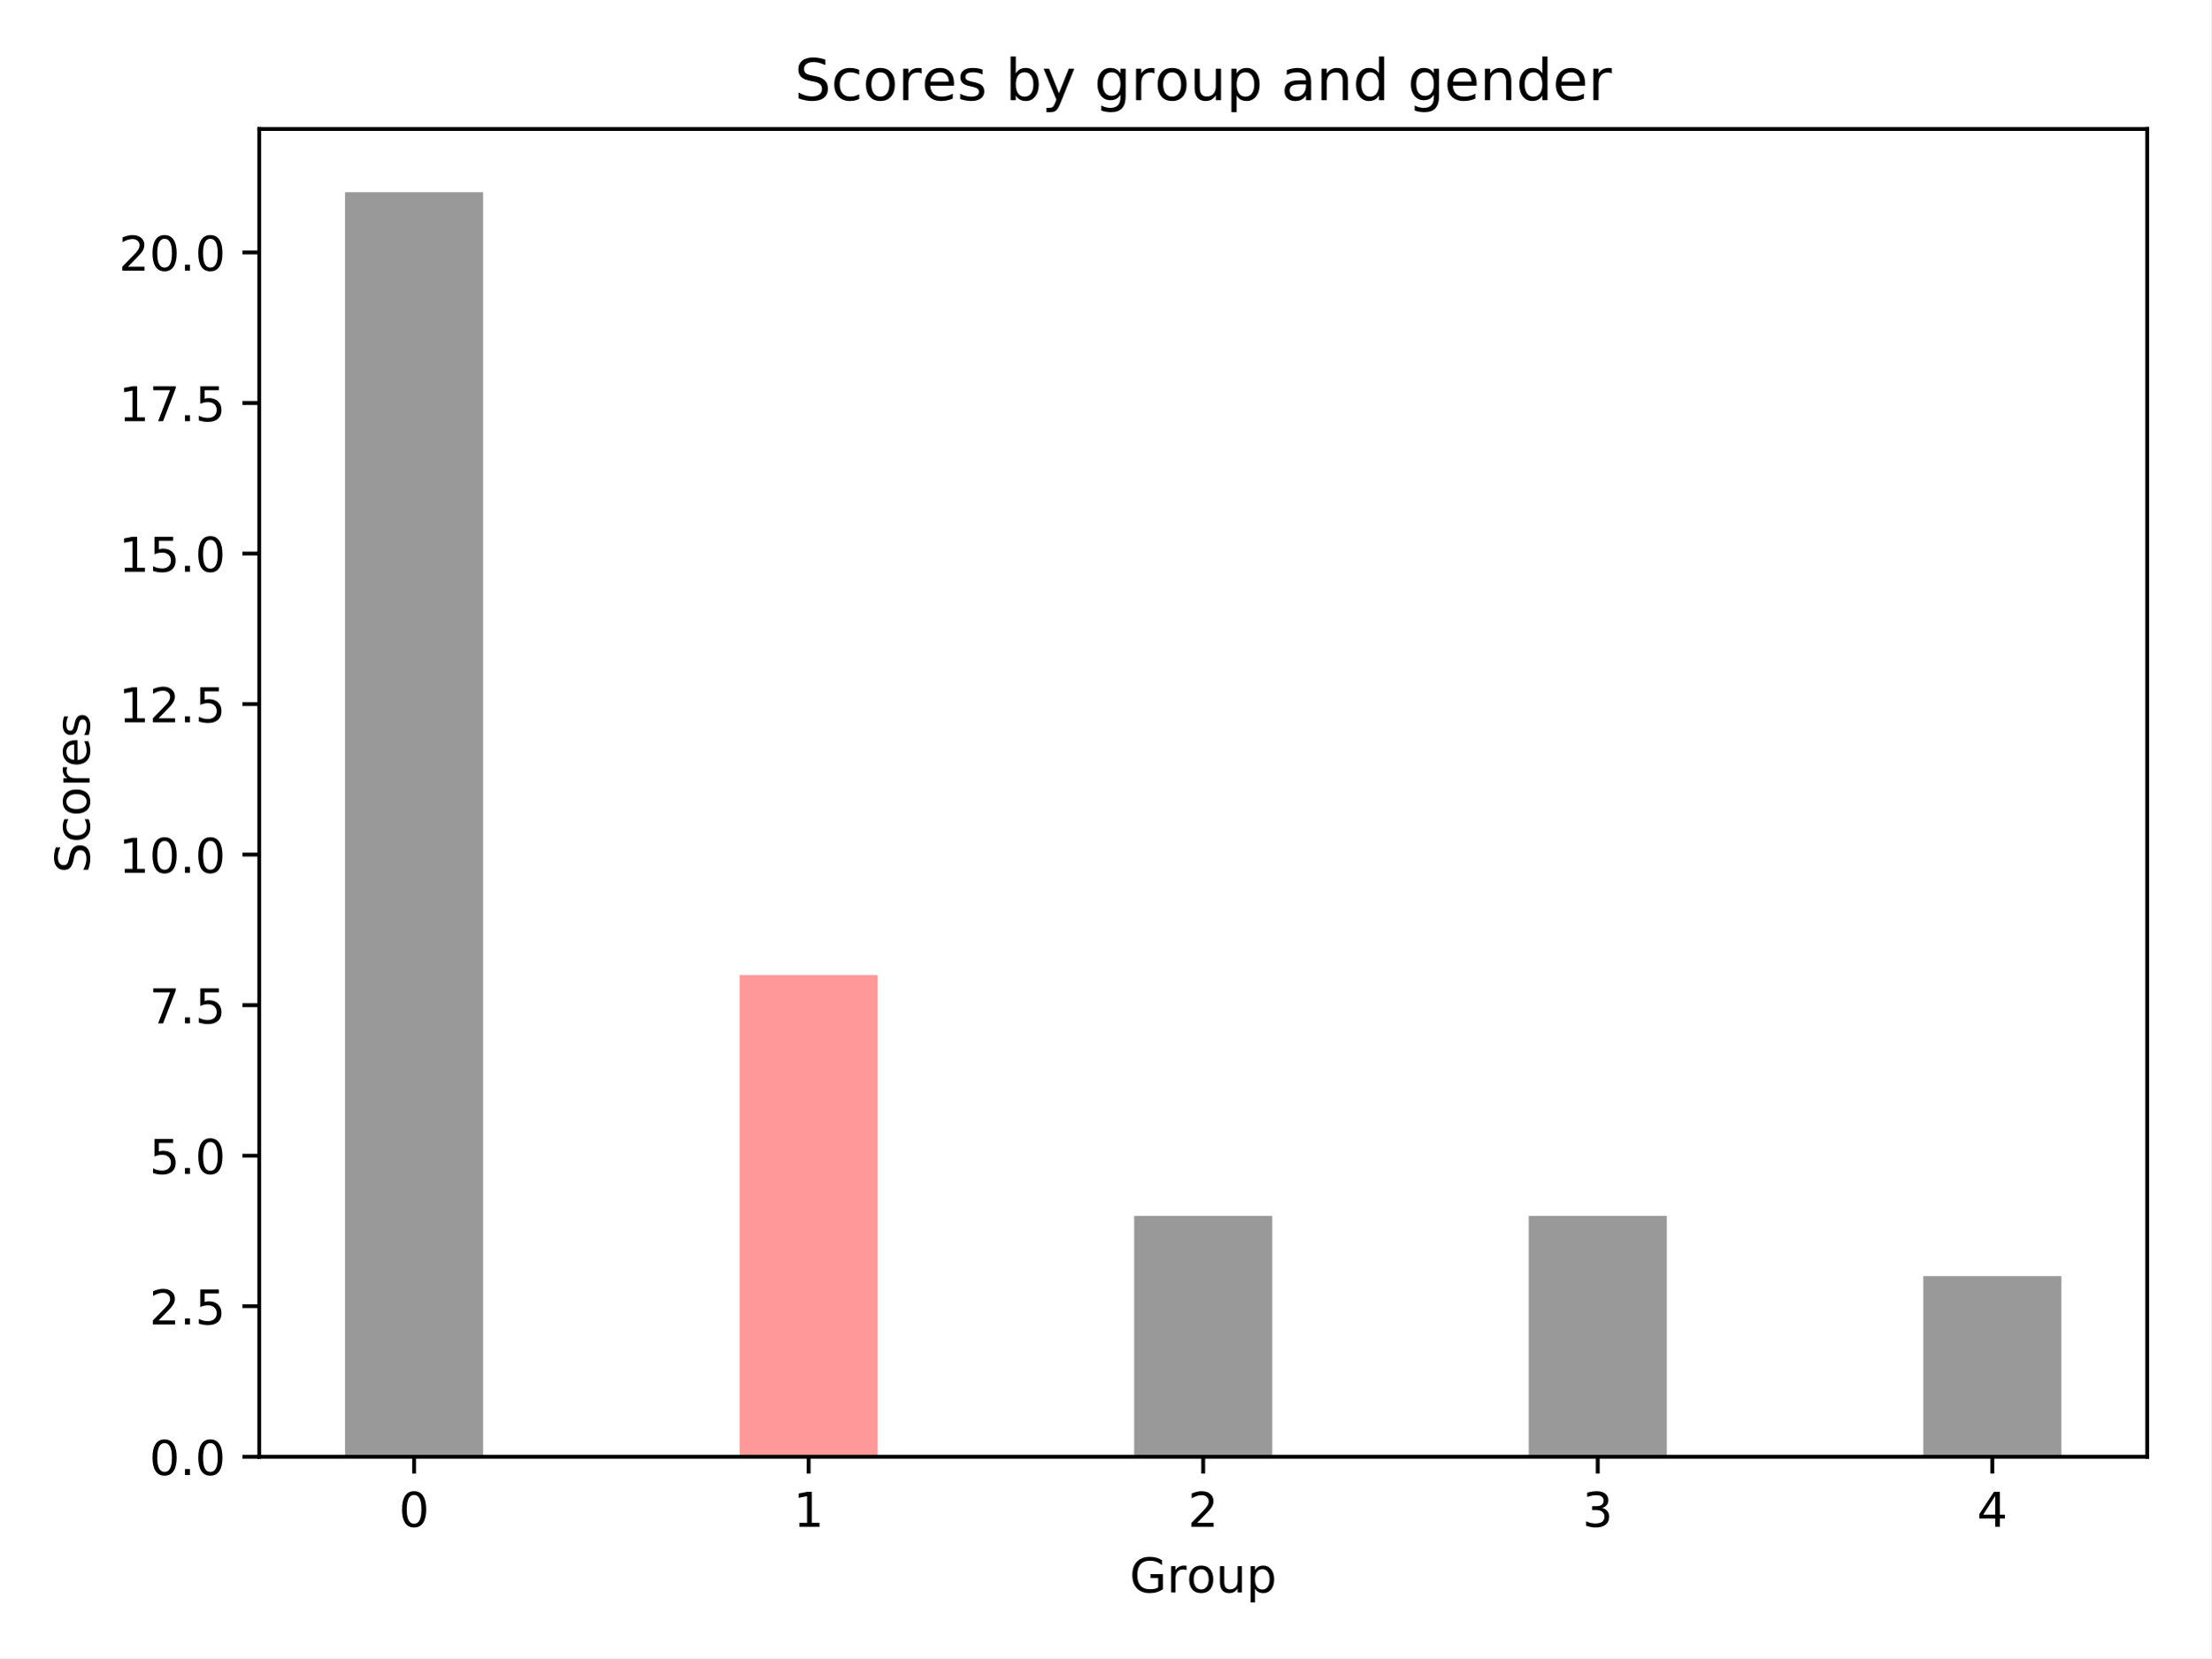
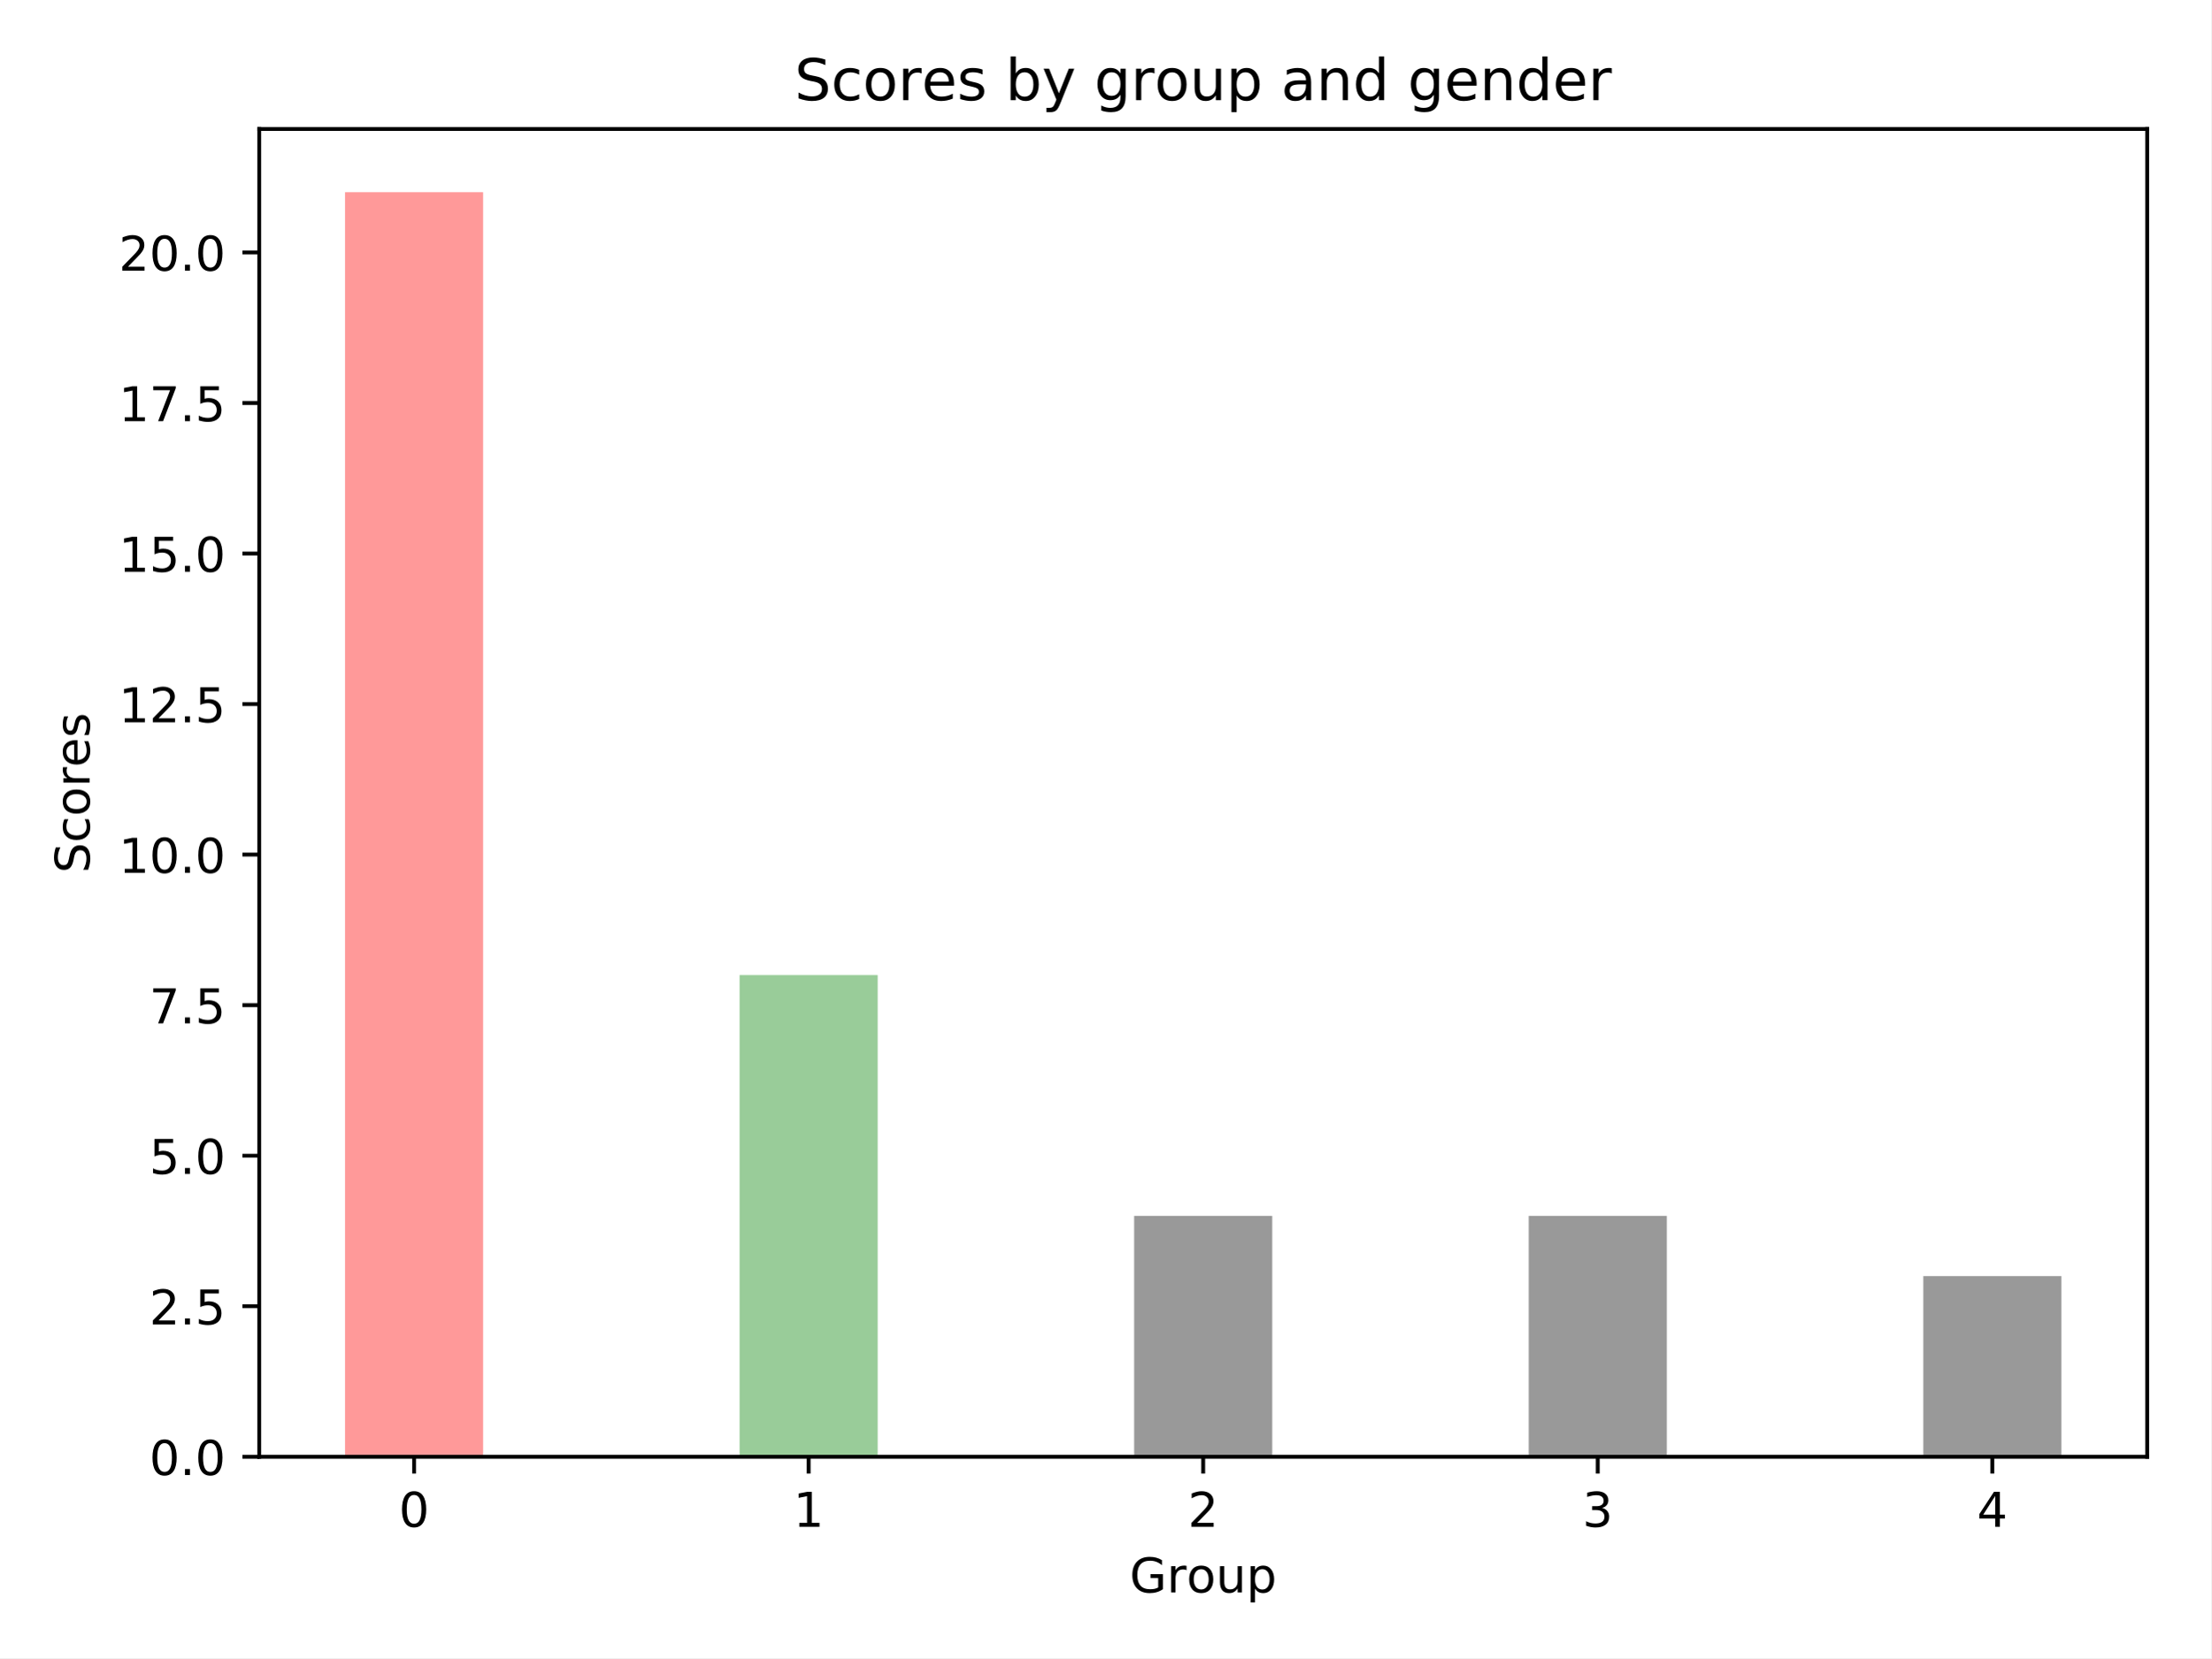
<svg xmlns="http://www.w3.org/2000/svg" xmlns:xlink="http://www.w3.org/1999/xlink" height="345.6pt" version="1.1" viewBox="0 0 460.8 345.6" width="460.8pt">
  <defs>
    <style type="text/css">
*{stroke-linecap:butt;stroke-linejoin:round;}
  </style>
  </defs>
  <g id="figure_1">
    <g id="patch_1">
      <path d="M 0 345.6  L 460.8 345.6  L 460.8 0  L 0 0  z " style="fill:#ffffff;" />
    </g>
    <g id="axes_1">
      <g id="patch_2">
        <path d="M 54.02 303.64  L 447.48 303.64  L 447.48 26.88  L 54.02 26.88  z " style="fill:#ffffff;" />
      </g>
      <g id="patch_3">
-         <path clip-path="url(#pb2e9d1b3e1)" d="M 71.905 303.64  L 100.684 303.64  L 100.684 40.059  L 71.905 40.059  z " style="opacity:0.4;" />
+         <path clip-path="url(#p3d404ba3eb)" d="M 71.905 303.64  L 100.684 303.64  L 100.684 40.059  L 71.905 40.059  z " style="fill:#ff0000;opacity:0.4;" />
      </g>
      <g id="patch_4">
-         <path clip-path="url(#pb2e9d1b3e1)" d="M 154.132 303.64  L 182.912 303.64  L 182.912 203.228  L 154.132 203.228  z " style="fill:#ff0000;opacity:0.4;" />
+         <path clip-path="url(#p3d404ba3eb)" d="M 154.132 303.64  L 182.912 303.64  L 182.912 203.228  L 154.132 203.228  z " style="fill:#008000;opacity:0.4;" />
      </g>
      <g id="patch_5">
-         <path clip-path="url(#pb2e9d1b3e1)" d="M 236.36 303.64  L 265.14 303.64  L 265.14 253.434  L 236.36 253.434  z " style="opacity:0.4;" />
+         <path clip-path="url(#p3d404ba3eb)" d="M 236.36 303.64  L 265.14 303.64  L 265.14 253.434  L 236.36 253.434  z " style="opacity:0.4;" />
      </g>
      <g id="patch_6">
-         <path clip-path="url(#pb2e9d1b3e1)" d="M 318.588 303.64  L 347.368 303.64  L 347.368 253.434  L 318.588 253.434  z " style="opacity:0.4;" />
+         <path clip-path="url(#p3d404ba3eb)" d="M 318.588 303.64  L 347.368 303.64  L 347.368 253.434  L 318.588 253.434  z " style="opacity:0.4;" />
      </g>
      <g id="patch_7">
-         <path clip-path="url(#pb2e9d1b3e1)" d="M 400.816 303.64  L 429.595 303.64  L 429.595 265.986  L 400.816 265.986  z " style="opacity:0.4;" />
+         <path clip-path="url(#p3d404ba3eb)" d="M 400.816 303.64  L 429.595 303.64  L 429.595 265.986  L 400.816 265.986  z " style="opacity:0.4;" />
      </g>
      <g id="matplotlib.axis_1">
        <g id="xtick_1">
          <g id="line2d_1">
            <defs>
-               <path d="M 0 0  L 0 3.5  " id="me69d4f76ec" style="stroke:#000000;stroke-width:0.8;" />
-             </defs>
-             <g>
-               <use style="stroke:#000000;stroke-width:0.8;" x="86.294" xlink:href="#me69d4f76ec" y="303.64" />
+               <path d="M 0 0  L 0 3.5  " id="m48863c946a" style="stroke:#000000;stroke-width:0.8;" />
+             </defs>
+             <g>
+               <use style="stroke:#000000;stroke-width:0.8;" x="86.294" xlink:href="#m48863c946a" y="303.64" />
            </g>
          </g>
          <g id="text_1">
            <defs>
              <path d="M 31.781 66.406  Q 24.172 66.406 20.328 58.906  Q 16.5 51.422 16.5 36.375  Q 16.5 21.391 20.328 13.891  Q 24.172 6.391 31.781 6.391  Q 39.453 6.391 43.281 13.891  Q 47.125 21.391 47.125 36.375  Q 47.125 51.422 43.281 58.906  Q 39.453 66.406 31.781 66.406  z M 31.781 74.219  Q 44.047 74.219 50.516 64.516  Q 56.984 54.828 56.984 36.375  Q 56.984 17.969 50.516 8.266  Q 44.047 -1.422 31.781 -1.422  Q 19.531 -1.422 13.062 8.266  Q 6.594 17.969 6.594 36.375  Q 6.594 54.828 13.062 64.516  Q 19.531 74.219 31.781 74.219  z " id="DejaVuSans-48" />
            </defs>
            <g transform="translate(83.11316 318.2384)scale(0.1 -0.1)">
              <use xlink:href="#DejaVuSans-48" />
            </g>
          </g>
        </g>
        <g id="xtick_2">
          <g id="line2d_2">
            <g>
-               <use style="stroke:#000000;stroke-width:0.8;" x="168.522" xlink:href="#me69d4f76ec" y="303.64" />
+               <use style="stroke:#000000;stroke-width:0.8;" x="168.522" xlink:href="#m48863c946a" y="303.64" />
            </g>
          </g>
          <g id="text_2">
            <defs>
              <path d="M 12.406 8.297  L 28.516 8.297  L 28.516 63.922  L 10.984 60.406  L 10.984 69.391  L 28.422 72.906  L 38.281 72.906  L 38.281 8.297  L 54.391 8.297  L 54.391 0  L 12.406 0  z " id="DejaVuSans-49" />
            </defs>
            <g transform="translate(165.341 318.2384)scale(0.1 -0.1)">
              <use xlink:href="#DejaVuSans-49" />
            </g>
          </g>
        </g>
        <g id="xtick_3">
          <g id="line2d_3">
            <g>
-               <use style="stroke:#000000;stroke-width:0.8;" x="250.75" xlink:href="#me69d4f76ec" y="303.64" />
+               <use style="stroke:#000000;stroke-width:0.8;" x="250.75" xlink:href="#m48863c946a" y="303.64" />
            </g>
          </g>
          <g id="text_3">
            <defs>
              <path d="M 19.188 8.297  L 53.609 8.297  L 53.609 0  L 7.328 0  L 7.328 8.297  Q 12.938 14.109 22.625 23.891  Q 32.328 33.688 34.812 36.531  Q 39.547 41.844 41.422 45.531  Q 43.312 49.219 43.312 52.781  Q 43.312 58.594 39.234 62.25  Q 35.156 65.922 28.609 65.922  Q 23.969 65.922 18.812 64.312  Q 13.672 62.703 7.812 59.422  L 7.812 69.391  Q 13.766 71.781 18.938 73  Q 24.125 74.219 28.422 74.219  Q 39.75 74.219 46.484 68.547  Q 53.219 62.891 53.219 53.422  Q 53.219 48.922 51.531 44.891  Q 49.859 40.875 45.406 35.406  Q 44.188 33.984 37.641 27.219  Q 31.109 20.453 19.188 8.297  z " id="DejaVuSans-50" />
            </defs>
            <g transform="translate(247.5687 318.2384)scale(0.1 -0.1)">
              <use xlink:href="#DejaVuSans-50" />
            </g>
          </g>
        </g>
        <g id="xtick_4">
          <g id="line2d_4">
            <g>
-               <use style="stroke:#000000;stroke-width:0.8;" x="332.978" xlink:href="#me69d4f76ec" y="303.64" />
+               <use style="stroke:#000000;stroke-width:0.8;" x="332.978" xlink:href="#m48863c946a" y="303.64" />
            </g>
          </g>
          <g id="text_4">
            <defs>
              <path d="M 40.578 39.312  Q 47.656 37.797 51.625 33  Q 55.609 28.219 55.609 21.188  Q 55.609 10.406 48.188 4.484  Q 40.766 -1.422 27.094 -1.422  Q 22.516 -1.422 17.656 -0.516  Q 12.797 0.391 7.625 2.203  L 7.625 11.719  Q 11.719 9.328 16.594 8.109  Q 21.484 6.891 26.812 6.891  Q 36.078 6.891 40.938 10.547  Q 45.797 14.203 45.797 21.188  Q 45.797 27.641 41.281 31.266  Q 36.766 34.906 28.719 34.906  L 20.219 34.906  L 20.219 43.016  L 29.109 43.016  Q 36.375 43.016 40.234 45.922  Q 44.094 48.828 44.094 54.297  Q 44.094 59.906 40.109 62.906  Q 36.141 65.922 28.719 65.922  Q 24.656 65.922 20.016 65.031  Q 15.375 64.156 9.812 62.312  L 9.812 71.094  Q 15.438 72.656 20.344 73.438  Q 25.25 74.219 29.594 74.219  Q 40.828 74.219 47.359 69.109  Q 53.906 64.016 53.906 55.328  Q 53.906 49.266 50.438 45.094  Q 46.969 40.922 40.578 39.312  z " id="DejaVuSans-51" />
            </defs>
            <g transform="translate(329.7965 318.2384)scale(0.1 -0.1)">
              <use xlink:href="#DejaVuSans-51" />
            </g>
          </g>
        </g>
        <g id="xtick_5">
          <g id="line2d_5">
            <g>
-               <use style="stroke:#000000;stroke-width:0.8;" x="415.206" xlink:href="#me69d4f76ec" y="303.64" />
+               <use style="stroke:#000000;stroke-width:0.8;" x="415.206" xlink:href="#m48863c946a" y="303.64" />
            </g>
          </g>
          <g id="text_5">
            <defs>
              <path d="M 37.797 64.312  L 12.891 25.391  L 37.797 25.391  z M 35.203 72.906  L 47.609 72.906  L 47.609 25.391  L 58.016 25.391  L 58.016 17.188  L 47.609 17.188  L 47.609 0  L 37.797 0  L 37.797 17.188  L 4.891 17.188  L 4.891 26.703  z " id="DejaVuSans-52" />
            </defs>
            <g transform="translate(412.0243 318.2384)scale(0.1 -0.1)">
              <use xlink:href="#DejaVuSans-52" />
            </g>
          </g>
        </g>
        <g id="text_6">
          <defs>
            <path d="M 59.516 10.406  L 59.516 29.984  L 43.406 29.984  L 43.406 38.094  L 69.281 38.094  L 69.281 6.781  Q 63.578 2.734 56.688 0.656  Q 49.812 -1.422 42 -1.422  Q 24.906 -1.422 15.25 8.562  Q 5.609 18.562 5.609 36.375  Q 5.609 54.25 15.25 64.234  Q 24.906 74.219 42 74.219  Q 49.125 74.219 55.547 72.453  Q 61.969 70.703 67.391 67.281  L 67.391 56.781  Q 61.922 61.422 55.766 63.766  Q 49.609 66.109 42.828 66.109  Q 29.438 66.109 22.719 58.641  Q 16.016 51.172 16.016 36.375  Q 16.016 21.625 22.719 14.156  Q 29.438 6.688 42.828 6.688  Q 48.047 6.688 52.141 7.594  Q 56.25 8.5 59.516 10.406  z " id="DejaVuSans-71" />
            <path d="M 41.109 46.297  Q 39.594 47.172 37.812 47.578  Q 36.031 48 33.891 48  Q 26.266 48 22.188 43.047  Q 18.109 38.094 18.109 28.812  L 18.109 0  L 9.078 0  L 9.078 54.688  L 18.109 54.688  L 18.109 46.188  Q 20.953 51.172 25.484 53.578  Q 30.031 56 36.531 56  Q 37.453 56 38.578 55.875  Q 39.703 55.766 41.062 55.516  z " id="DejaVuSans-114" />
            <path d="M 30.609 48.391  Q 23.391 48.391 19.188 42.75  Q 14.984 37.109 14.984 27.297  Q 14.984 17.484 19.156 11.844  Q 23.344 6.203 30.609 6.203  Q 37.797 6.203 41.984 11.859  Q 46.188 17.531 46.188 27.297  Q 46.188 37.016 41.984 42.703  Q 37.797 48.391 30.609 48.391  z M 30.609 56  Q 42.328 56 49.016 48.375  Q 55.719 40.766 55.719 27.297  Q 55.719 13.875 49.016 6.219  Q 42.328 -1.422 30.609 -1.422  Q 18.844 -1.422 12.172 6.219  Q 5.516 13.875 5.516 27.297  Q 5.516 40.766 12.172 48.375  Q 18.844 56 30.609 56  z " id="DejaVuSans-111" />
            <path d="M 8.5 21.578  L 8.5 54.688  L 17.484 54.688  L 17.484 21.922  Q 17.484 14.156 20.5 10.266  Q 23.531 6.391 29.594 6.391  Q 36.859 6.391 41.078 11.031  Q 45.312 15.672 45.312 23.688  L 45.312 54.688  L 54.297 54.688  L 54.297 0  L 45.312 0  L 45.312 8.406  Q 42.047 3.422 37.719 1  Q 33.406 -1.422 27.688 -1.422  Q 18.266 -1.422 13.375 4.438  Q 8.5 10.297 8.5 21.578  z M 31.109 56  z " id="DejaVuSans-117" />
            <path d="M 18.109 8.203  L 18.109 -20.797  L 9.078 -20.797  L 9.078 54.688  L 18.109 54.688  L 18.109 46.391  Q 20.953 51.266 25.266 53.625  Q 29.594 56 35.594 56  Q 45.562 56 51.781 48.094  Q 58.016 40.188 58.016 27.297  Q 58.016 14.406 51.781 6.484  Q 45.562 -1.422 35.594 -1.422  Q 29.594 -1.422 25.266 0.953  Q 20.953 3.328 18.109 8.203  z M 48.688 27.297  Q 48.688 37.203 44.609 42.844  Q 40.531 48.484 33.406 48.484  Q 26.266 48.484 22.188 42.844  Q 18.109 37.203 18.109 27.297  Q 18.109 17.391 22.188 11.75  Q 26.266 6.109 33.406 6.109  Q 40.531 6.109 44.609 11.75  Q 48.688 17.391 48.688 27.297  z " id="DejaVuSans-112" />
          </defs>
          <g transform="translate(235.4195 331.9166)scale(0.1 -0.1)">
            <use xlink:href="#DejaVuSans-71" />
            <use x="77.49" xlink:href="#DejaVuSans-114" />
            <use x="118.572" xlink:href="#DejaVuSans-111" />
            <use x="179.754" xlink:href="#DejaVuSans-117" />
            <use x="243.133" xlink:href="#DejaVuSans-112" />
          </g>
        </g>
      </g>
      <g id="matplotlib.axis_2">
        <g id="ytick_1">
          <g id="line2d_6">
            <defs>
-               <path d="M 0 0  L -3.5 0  " id="m50f333e792" style="stroke:#000000;stroke-width:0.8;" />
-             </defs>
-             <g>
-               <use style="stroke:#000000;stroke-width:0.8;" x="54.02" xlink:href="#m50f333e792" y="303.64" />
+               <path d="M 0 0  L -3.5 0  " id="m5d84764456" style="stroke:#000000;stroke-width:0.8;" />
+             </defs>
+             <g>
+               <use style="stroke:#000000;stroke-width:0.8;" x="54.02" xlink:href="#m5d84764456" y="303.64" />
            </g>
          </g>
          <g id="text_7">
            <defs>
              <path d="M 10.688 12.406  L 21 12.406  L 21 0  L 10.688 0  z " id="DejaVuSans-46" />
            </defs>
            <g transform="translate(31.11688 307.4392)scale(0.1 -0.1)">
              <use xlink:href="#DejaVuSans-48" />
              <use x="63.623" xlink:href="#DejaVuSans-46" />
              <use x="95.41" xlink:href="#DejaVuSans-48" />
            </g>
          </g>
        </g>
        <g id="ytick_2">
          <g id="line2d_7">
            <g>
-               <use style="stroke:#000000;stroke-width:0.8;" x="54.02" xlink:href="#m50f333e792" y="272.261" />
+               <use style="stroke:#000000;stroke-width:0.8;" x="54.02" xlink:href="#m5d84764456" y="272.261" />
            </g>
          </g>
          <g id="text_8">
            <defs>
              <path d="M 10.797 72.906  L 49.516 72.906  L 49.516 64.594  L 19.828 64.594  L 19.828 46.734  Q 21.969 47.469 24.109 47.828  Q 26.266 48.188 28.422 48.188  Q 40.625 48.188 47.75 41.5  Q 54.891 34.812 54.891 23.391  Q 54.891 11.625 47.562 5.094  Q 40.234 -1.422 26.906 -1.422  Q 22.312 -1.422 17.547 -0.641  Q 12.797 0.141 7.719 1.703  L 7.719 11.625  Q 12.109 9.234 16.797 8.062  Q 21.484 6.891 26.703 6.891  Q 35.156 6.891 40.078 11.328  Q 45.016 15.766 45.016 23.391  Q 45.016 31 40.078 35.438  Q 35.156 39.891 26.703 39.891  Q 22.75 39.891 18.812 39.016  Q 14.891 38.141 10.797 36.281  z " id="DejaVuSans-53" />
            </defs>
            <g transform="translate(31.11688 276.0605)scale(0.1 -0.1)">
              <use xlink:href="#DejaVuSans-50" />
              <use x="63.623" xlink:href="#DejaVuSans-46" />
              <use x="95.41" xlink:href="#DejaVuSans-53" />
            </g>
          </g>
        </g>
        <g id="ytick_3">
          <g id="line2d_8">
            <g>
-               <use style="stroke:#000000;stroke-width:0.8;" x="54.02" xlink:href="#m50f333e792" y="240.883" />
+               <use style="stroke:#000000;stroke-width:0.8;" x="54.02" xlink:href="#m5d84764456" y="240.883" />
            </g>
          </g>
          <g id="text_9">
            <g transform="translate(31.11688 244.6818)scale(0.1 -0.1)">
              <use xlink:href="#DejaVuSans-53" />
              <use x="63.623" xlink:href="#DejaVuSans-46" />
              <use x="95.41" xlink:href="#DejaVuSans-48" />
            </g>
          </g>
        </g>
        <g id="ytick_4">
          <g id="line2d_9">
            <g>
-               <use style="stroke:#000000;stroke-width:0.8;" x="54.02" xlink:href="#m50f333e792" y="209.504" />
+               <use style="stroke:#000000;stroke-width:0.8;" x="54.02" xlink:href="#m5d84764456" y="209.504" />
            </g>
          </g>
          <g id="text_10">
            <defs>
              <path d="M 8.203 72.906  L 55.078 72.906  L 55.078 68.703  L 28.609 0  L 18.312 0  L 43.219 64.594  L 8.203 64.594  z " id="DejaVuSans-55" />
            </defs>
            <g transform="translate(31.11688 213.3032)scale(0.1 -0.1)">
              <use xlink:href="#DejaVuSans-55" />
              <use x="63.623" xlink:href="#DejaVuSans-46" />
              <use x="95.41" xlink:href="#DejaVuSans-53" />
            </g>
          </g>
        </g>
        <g id="ytick_5">
          <g id="line2d_10">
            <g>
-               <use style="stroke:#000000;stroke-width:0.8;" x="54.02" xlink:href="#m50f333e792" y="178.125" />
+               <use style="stroke:#000000;stroke-width:0.8;" x="54.02" xlink:href="#m5d84764456" y="178.125" />
            </g>
          </g>
          <g id="text_11">
            <g transform="translate(24.75437 181.9245)scale(0.1 -0.1)">
              <use xlink:href="#DejaVuSans-49" />
              <use x="63.623" xlink:href="#DejaVuSans-48" />
              <use x="127.246" xlink:href="#DejaVuSans-46" />
              <use x="159.033" xlink:href="#DejaVuSans-48" />
            </g>
          </g>
        </g>
        <g id="ytick_6">
          <g id="line2d_11">
            <g>
-               <use style="stroke:#000000;stroke-width:0.8;" x="54.02" xlink:href="#m50f333e792" y="146.747" />
+               <use style="stroke:#000000;stroke-width:0.8;" x="54.02" xlink:href="#m5d84764456" y="146.747" />
            </g>
          </g>
          <g id="text_12">
            <g transform="translate(24.75437 150.5458)scale(0.1 -0.1)">
              <use xlink:href="#DejaVuSans-49" />
              <use x="63.623" xlink:href="#DejaVuSans-50" />
              <use x="127.246" xlink:href="#DejaVuSans-46" />
              <use x="159.033" xlink:href="#DejaVuSans-53" />
            </g>
          </g>
        </g>
        <g id="ytick_7">
          <g id="line2d_12">
            <g>
-               <use style="stroke:#000000;stroke-width:0.8;" x="54.02" xlink:href="#m50f333e792" y="115.368" />
+               <use style="stroke:#000000;stroke-width:0.8;" x="54.02" xlink:href="#m5d84764456" y="115.368" />
            </g>
          </g>
          <g id="text_13">
            <g transform="translate(24.75437 119.1671)scale(0.1 -0.1)">
              <use xlink:href="#DejaVuSans-49" />
              <use x="63.623" xlink:href="#DejaVuSans-53" />
              <use x="127.246" xlink:href="#DejaVuSans-46" />
              <use x="159.033" xlink:href="#DejaVuSans-48" />
            </g>
          </g>
        </g>
        <g id="ytick_8">
          <g id="line2d_13">
            <g>
-               <use style="stroke:#000000;stroke-width:0.8;" x="54.02" xlink:href="#m50f333e792" y="83.989" />
+               <use style="stroke:#000000;stroke-width:0.8;" x="54.02" xlink:href="#m5d84764456" y="83.989" />
            </g>
          </g>
          <g id="text_14">
            <g transform="translate(24.75437 87.78843)scale(0.1 -0.1)">
              <use xlink:href="#DejaVuSans-49" />
              <use x="63.623" xlink:href="#DejaVuSans-55" />
              <use x="127.246" xlink:href="#DejaVuSans-46" />
              <use x="159.033" xlink:href="#DejaVuSans-53" />
            </g>
          </g>
        </g>
        <g id="ytick_9">
          <g id="line2d_14">
            <g>
-               <use style="stroke:#000000;stroke-width:0.8;" x="54.02" xlink:href="#m50f333e792" y="52.611" />
+               <use style="stroke:#000000;stroke-width:0.8;" x="54.02" xlink:href="#m5d84764456" y="52.611" />
            </g>
          </g>
          <g id="text_15">
            <g transform="translate(24.75437 56.40974)scale(0.1 -0.1)">
              <use xlink:href="#DejaVuSans-50" />
              <use x="63.623" xlink:href="#DejaVuSans-48" />
              <use x="127.246" xlink:href="#DejaVuSans-46" />
              <use x="159.033" xlink:href="#DejaVuSans-48" />
            </g>
          </g>
        </g>
        <g id="text_16">
          <defs>
            <path d="M 53.516 70.516  L 53.516 60.891  Q 47.906 63.578 42.922 64.891  Q 37.938 66.219 33.297 66.219  Q 25.25 66.219 20.875 63.094  Q 16.5 59.969 16.5 54.203  Q 16.5 49.359 19.406 46.891  Q 22.312 44.438 30.422 42.922  L 36.375 41.703  Q 47.406 39.594 52.656 34.297  Q 57.906 29 57.906 20.125  Q 57.906 9.516 50.797 4.047  Q 43.703 -1.422 29.984 -1.422  Q 24.812 -1.422 18.969 -0.25  Q 13.141 0.922 6.891 3.219  L 6.891 13.375  Q 12.891 10.016 18.656 8.297  Q 24.422 6.594 29.984 6.594  Q 38.422 6.594 43.016 9.906  Q 47.609 13.234 47.609 19.391  Q 47.609 24.75 44.312 27.781  Q 41.016 30.812 33.5 32.328  L 27.484 33.5  Q 16.453 35.688 11.516 40.375  Q 6.594 45.062 6.594 53.422  Q 6.594 63.094 13.406 68.656  Q 20.219 74.219 32.172 74.219  Q 37.312 74.219 42.625 73.281  Q 47.953 72.359 53.516 70.516  z " id="DejaVuSans-83" />
            <path d="M 48.781 52.594  L 48.781 44.188  Q 44.969 46.297 41.141 47.344  Q 37.312 48.391 33.406 48.391  Q 24.656 48.391 19.812 42.844  Q 14.984 37.312 14.984 27.297  Q 14.984 17.281 19.812 11.734  Q 24.656 6.203 33.406 6.203  Q 37.312 6.203 41.141 7.25  Q 44.969 8.297 48.781 10.406  L 48.781 2.094  Q 45.016 0.344 40.984 -0.531  Q 36.969 -1.422 32.422 -1.422  Q 20.062 -1.422 12.781 6.344  Q 5.516 14.109 5.516 27.297  Q 5.516 40.672 12.859 48.328  Q 20.219 56 33.016 56  Q 37.156 56 41.109 55.141  Q 45.062 54.297 48.781 52.594  z " id="DejaVuSans-99" />
            <path d="M 56.203 29.594  L 56.203 25.203  L 14.891 25.203  Q 15.484 15.922 20.484 11.062  Q 25.484 6.203 34.422 6.203  Q 39.594 6.203 44.453 7.469  Q 49.312 8.734 54.109 11.281  L 54.109 2.781  Q 49.266 0.734 44.188 -0.344  Q 39.109 -1.422 33.891 -1.422  Q 20.797 -1.422 13.156 6.188  Q 5.516 13.812 5.516 26.812  Q 5.516 40.234 12.766 48.109  Q 20.016 56 32.328 56  Q 43.359 56 49.781 48.891  Q 56.203 41.797 56.203 29.594  z M 47.219 32.234  Q 47.125 39.594 43.094 43.984  Q 39.062 48.391 32.422 48.391  Q 24.906 48.391 20.391 44.141  Q 15.875 39.891 15.188 32.172  z " id="DejaVuSans-101" />
            <path d="M 44.281 53.078  L 44.281 44.578  Q 40.484 46.531 36.375 47.5  Q 32.281 48.484 27.875 48.484  Q 21.188 48.484 17.844 46.438  Q 14.5 44.391 14.5 40.281  Q 14.5 37.156 16.891 35.375  Q 19.281 33.594 26.516 31.984  L 29.594 31.297  Q 39.156 29.25 43.188 25.516  Q 47.219 21.781 47.219 15.094  Q 47.219 7.469 41.188 3.016  Q 35.156 -1.422 24.609 -1.422  Q 20.219 -1.422 15.453 -0.562  Q 10.688 0.297 5.422 2  L 5.422 11.281  Q 10.406 8.688 15.234 7.391  Q 20.062 6.109 24.812 6.109  Q 31.156 6.109 34.562 8.281  Q 37.984 10.453 37.984 14.406  Q 37.984 18.062 35.516 20.016  Q 33.062 21.969 24.703 23.781  L 21.578 24.516  Q 13.234 26.266 9.516 29.906  Q 5.812 33.547 5.812 39.891  Q 5.812 47.609 11.281 51.797  Q 16.75 56 26.812 56  Q 31.781 56 36.172 55.266  Q 40.578 54.547 44.281 53.078  z " id="DejaVuSans-115" />
          </defs>
          <g transform="translate(18.67469 181.978)rotate(-90)scale(0.1 -0.1)">
            <use xlink:href="#DejaVuSans-83" />
            <use x="63.477" xlink:href="#DejaVuSans-99" />
            <use x="118.457" xlink:href="#DejaVuSans-111" />
            <use x="179.639" xlink:href="#DejaVuSans-114" />
            <use x="220.721" xlink:href="#DejaVuSans-101" />
            <use x="282.244" xlink:href="#DejaVuSans-115" />
          </g>
        </g>
      </g>
      <g id="patch_8">
        <path d="M 54.02 303.64  L 54.02 26.88  " style="fill:none;stroke:#000000;stroke-linecap:square;stroke-linejoin:miter;stroke-width:0.8;" />
      </g>
      <g id="patch_9">
        <path d="M 447.48 303.64  L 447.48 26.88  " style="fill:none;stroke:#000000;stroke-linecap:square;stroke-linejoin:miter;stroke-width:0.8;" />
      </g>
      <g id="patch_10">
        <path d="M 54.02 303.64  L 447.48 303.64  " style="fill:none;stroke:#000000;stroke-linecap:square;stroke-linejoin:miter;stroke-width:0.8;" />
      </g>
      <g id="patch_11">
        <path d="M 54.02 26.88  L 447.48 26.88  " style="fill:none;stroke:#000000;stroke-linecap:square;stroke-linejoin:miter;stroke-width:0.8;" />
      </g>
      <g id="text_17">
        <defs>
          <path id="DejaVuSans-32" />
          <path d="M 48.688 27.297  Q 48.688 37.203 44.609 42.844  Q 40.531 48.484 33.406 48.484  Q 26.266 48.484 22.188 42.844  Q 18.109 37.203 18.109 27.297  Q 18.109 17.391 22.188 11.75  Q 26.266 6.109 33.406 6.109  Q 40.531 6.109 44.609 11.75  Q 48.688 17.391 48.688 27.297  z M 18.109 46.391  Q 20.953 51.266 25.266 53.625  Q 29.594 56 35.594 56  Q 45.562 56 51.781 48.094  Q 58.016 40.188 58.016 27.297  Q 58.016 14.406 51.781 6.484  Q 45.562 -1.422 35.594 -1.422  Q 29.594 -1.422 25.266 0.953  Q 20.953 3.328 18.109 8.203  L 18.109 0  L 9.078 0  L 9.078 75.984  L 18.109 75.984  z " id="DejaVuSans-98" />
          <path d="M 32.172 -5.078  Q 28.375 -14.844 24.75 -17.812  Q 21.141 -20.797 15.094 -20.797  L 7.906 -20.797  L 7.906 -13.281  L 13.188 -13.281  Q 16.891 -13.281 18.938 -11.516  Q 21 -9.766 23.484 -3.219  L 25.094 0.875  L 2.984 54.688  L 12.5 54.688  L 29.594 11.922  L 46.688 54.688  L 56.203 54.688  z " id="DejaVuSans-121" />
          <path d="M 45.406 27.984  Q 45.406 37.75 41.375 43.109  Q 37.359 48.484 30.078 48.484  Q 22.859 48.484 18.828 43.109  Q 14.797 37.75 14.797 27.984  Q 14.797 18.266 18.828 12.891  Q 22.859 7.516 30.078 7.516  Q 37.359 7.516 41.375 12.891  Q 45.406 18.266 45.406 27.984  z M 54.391 6.781  Q 54.391 -7.172 48.188 -13.984  Q 42 -20.797 29.203 -20.797  Q 24.469 -20.797 20.266 -20.094  Q 16.062 -19.391 12.109 -17.922  L 12.109 -9.188  Q 16.062 -11.328 19.922 -12.344  Q 23.781 -13.375 27.781 -13.375  Q 36.625 -13.375 41.016 -8.766  Q 45.406 -4.156 45.406 5.172  L 45.406 9.625  Q 42.625 4.781 38.281 2.391  Q 33.938 0 27.875 0  Q 17.828 0 11.672 7.656  Q 5.516 15.328 5.516 27.984  Q 5.516 40.672 11.672 48.328  Q 17.828 56 27.875 56  Q 33.938 56 38.281 53.609  Q 42.625 51.219 45.406 46.391  L 45.406 54.688  L 54.391 54.688  z " id="DejaVuSans-103" />
          <path d="M 34.281 27.484  Q 23.391 27.484 19.188 25  Q 14.984 22.516 14.984 16.5  Q 14.984 11.719 18.141 8.906  Q 21.297 6.109 26.703 6.109  Q 34.188 6.109 38.703 11.406  Q 43.219 16.703 43.219 25.484  L 43.219 27.484  z M 52.203 31.203  L 52.203 0  L 43.219 0  L 43.219 8.297  Q 40.141 3.328 35.547 0.953  Q 30.953 -1.422 24.312 -1.422  Q 15.922 -1.422 10.953 3.297  Q 6 8.016 6 15.922  Q 6 25.141 12.172 29.828  Q 18.359 34.516 30.609 34.516  L 43.219 34.516  L 43.219 35.406  Q 43.219 41.609 39.141 45  Q 35.062 48.391 27.688 48.391  Q 23 48.391 18.547 47.266  Q 14.109 46.141 10.016 43.891  L 10.016 52.203  Q 14.938 54.109 19.578 55.047  Q 24.219 56 28.609 56  Q 40.484 56 46.344 49.844  Q 52.203 43.703 52.203 31.203  z " id="DejaVuSans-97" />
          <path d="M 54.891 33.016  L 54.891 0  L 45.906 0  L 45.906 32.719  Q 45.906 40.484 42.875 44.328  Q 39.844 48.188 33.797 48.188  Q 26.516 48.188 22.312 43.547  Q 18.109 38.922 18.109 30.906  L 18.109 0  L 9.078 0  L 9.078 54.688  L 18.109 54.688  L 18.109 46.188  Q 21.344 51.125 25.703 53.562  Q 30.078 56 35.797 56  Q 45.219 56 50.047 50.172  Q 54.891 44.344 54.891 33.016  z " id="DejaVuSans-110" />
          <path d="M 45.406 46.391  L 45.406 75.984  L 54.391 75.984  L 54.391 0  L 45.406 0  L 45.406 8.203  Q 42.578 3.328 38.25 0.953  Q 33.938 -1.422 27.875 -1.422  Q 17.969 -1.422 11.734 6.484  Q 5.516 14.406 5.516 27.297  Q 5.516 40.188 11.734 48.094  Q 17.969 56 27.875 56  Q 33.938 56 38.25 53.625  Q 42.578 51.266 45.406 46.391  z M 14.797 27.297  Q 14.797 17.391 18.875 11.75  Q 22.953 6.109 30.078 6.109  Q 37.203 6.109 41.297 11.75  Q 45.406 17.391 45.406 27.297  Q 45.406 37.203 41.297 42.844  Q 37.203 48.484 30.078 48.484  Q 22.953 48.484 18.875 42.844  Q 14.797 37.203 14.797 27.297  z " id="DejaVuSans-100" />
        </defs>
        <g transform="translate(165.5847 20.88)scale(0.12 -0.12)">
          <use xlink:href="#DejaVuSans-83" />
          <use x="63.477" xlink:href="#DejaVuSans-99" />
          <use x="118.457" xlink:href="#DejaVuSans-111" />
          <use x="179.639" xlink:href="#DejaVuSans-114" />
          <use x="220.721" xlink:href="#DejaVuSans-101" />
          <use x="282.244" xlink:href="#DejaVuSans-115" />
          <use x="334.344" xlink:href="#DejaVuSans-32" />
          <use x="366.131" xlink:href="#DejaVuSans-98" />
          <use x="429.607" xlink:href="#DejaVuSans-121" />
          <use x="488.787" xlink:href="#DejaVuSans-32" />
          <use x="520.574" xlink:href="#DejaVuSans-103" />
          <use x="584.051" xlink:href="#DejaVuSans-114" />
          <use x="625.133" xlink:href="#DejaVuSans-111" />
          <use x="686.314" xlink:href="#DejaVuSans-117" />
          <use x="749.693" xlink:href="#DejaVuSans-112" />
          <use x="813.17" xlink:href="#DejaVuSans-32" />
          <use x="844.957" xlink:href="#DejaVuSans-97" />
          <use x="906.236" xlink:href="#DejaVuSans-110" />
          <use x="969.615" xlink:href="#DejaVuSans-100" />
          <use x="1033.092" xlink:href="#DejaVuSans-32" />
          <use x="1064.879" xlink:href="#DejaVuSans-103" />
          <use x="1128.355" xlink:href="#DejaVuSans-101" />
          <use x="1189.879" xlink:href="#DejaVuSans-110" />
          <use x="1253.258" xlink:href="#DejaVuSans-100" />
          <use x="1316.734" xlink:href="#DejaVuSans-101" />
          <use x="1378.258" xlink:href="#DejaVuSans-114" />
        </g>
      </g>
    </g>
  </g>
  <defs>
-     <clipPath id="pb2e9d1b3e1">
+     <clipPath id="p3d404ba3eb">
      <rect height="276.76" width="393.46" x="54.02" y="26.88" />
    </clipPath>
  </defs>
</svg>
